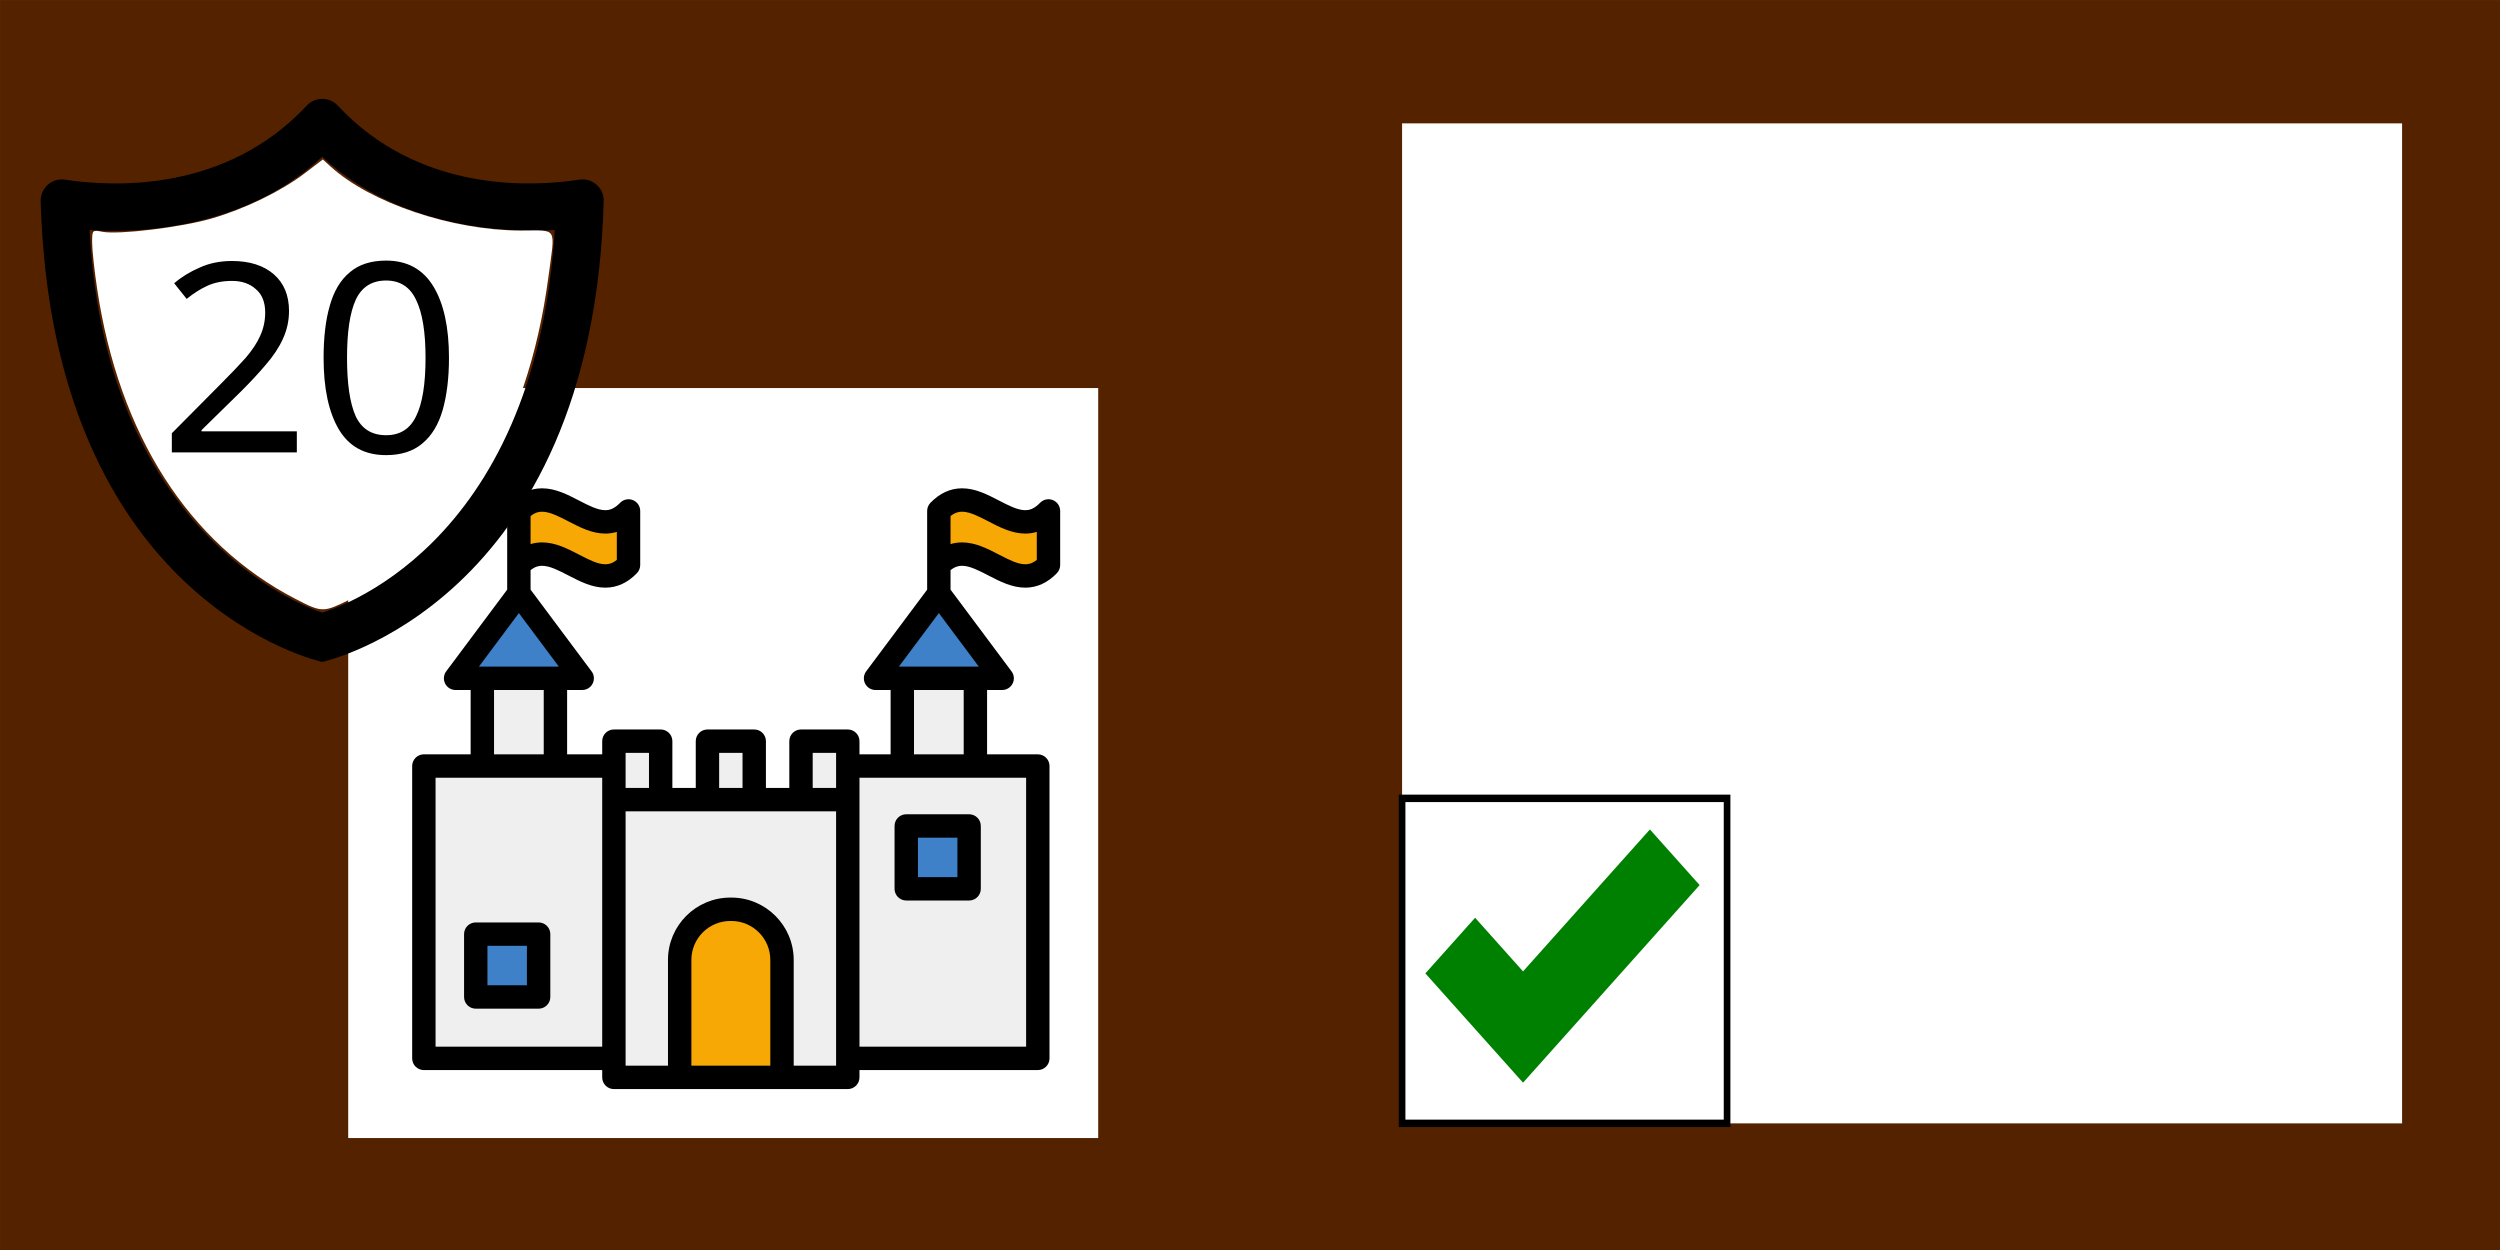
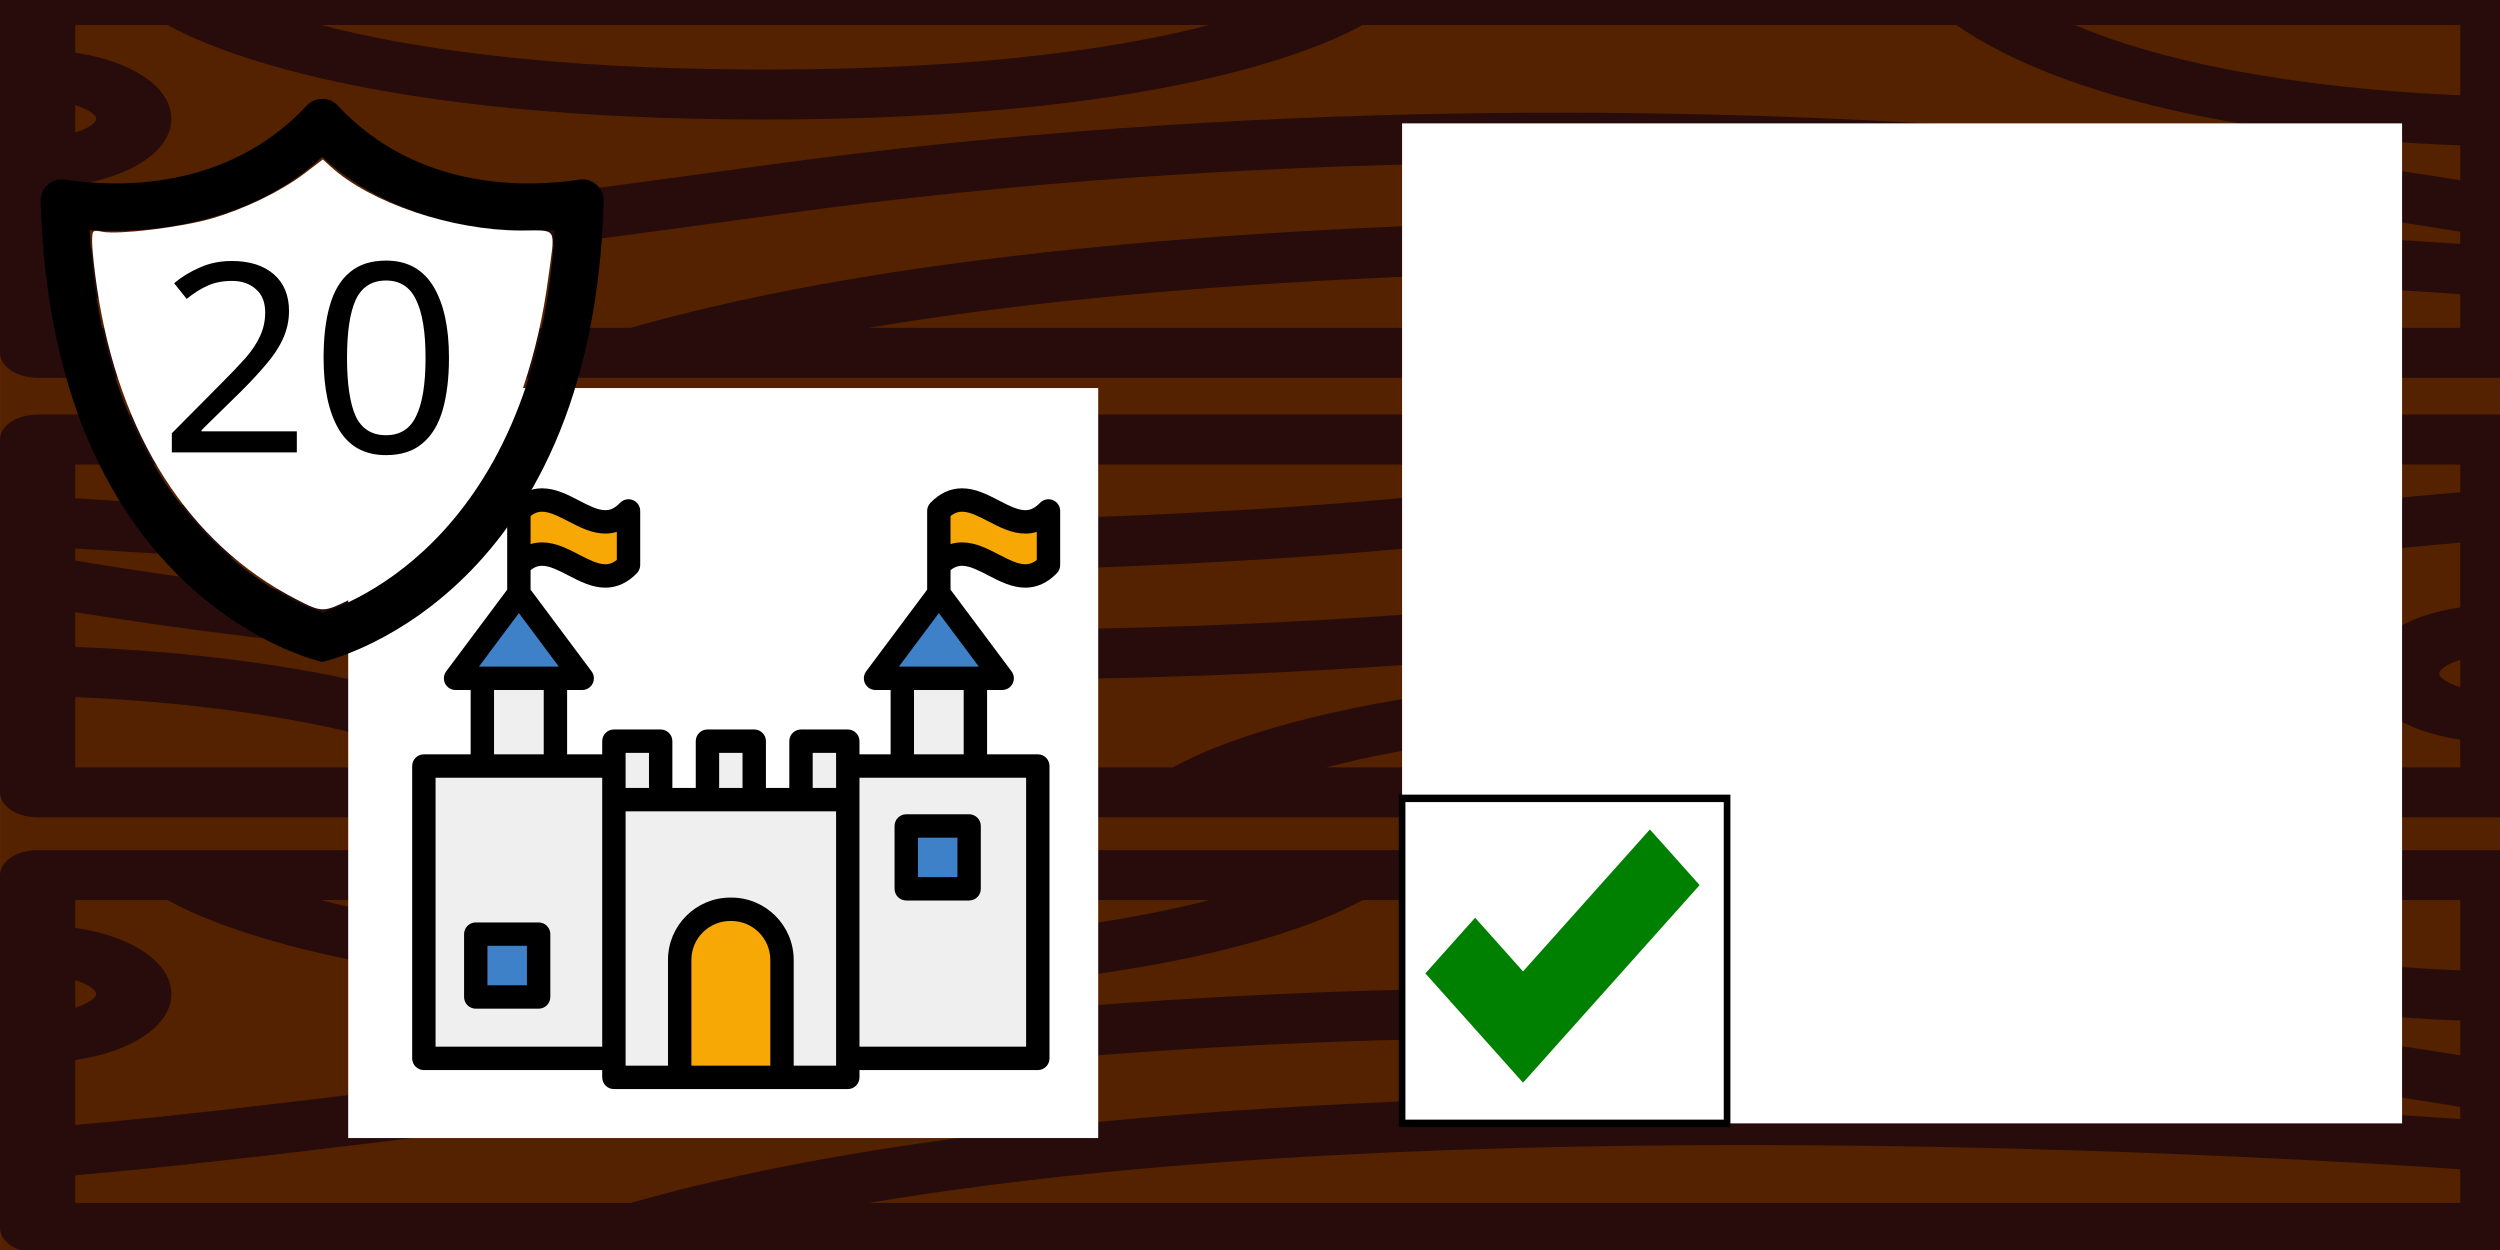
<svg xmlns="http://www.w3.org/2000/svg" viewBox="0 0 100 50" version="1.1" id="svg8">
  <defs id="defs2" />
  <g id="layer1" transform="translate(-15.76167,-6.75917)">
    <g id="g31" transform="matrix(1.403254,0,0,2.041733,-41.71221,-146.0861)" style="fill:#552200">
      <rect style="fill:#552200;stroke-width:0.188" id="rect26" width="71.263" height="24.489" x="40.958" y="74.861" />
+     </g>
+     <g id="g113" transform="matrix(0,-0.1315404,0.1980839,0,54.4515,45.1602)" style="fill:#280b0b">
+       <g id="g6" transform="translate(-150.7667,-195.3204)" style="fill:#280b0b">
+         <g id="g4" style="fill:#280b0b">
+           <path d="M 176.589,0 H 69.301 c -4.195,0 -7.595,3.401 -7.595,7.595 v 121.339 c 0,0.019 0,0.037 0,0.057 v 375.413 c 0,4.195 3.401,7.595 7.595,7.595 h 24.645 c 0.003,0 0.005,0 0.008,0 0.004,0 0.007,0 0.01,0 h 17.921 c 0.009,0 0.018,0.002 0.027,0.002 0.008,0 0.016,-0.002 0.024,-0.002 h 64.651 c 4.195,0 7.595,-3.401 7.595,-7.595 V 7.595 C 184.184,3.401 180.784,0 176.589,0 Z m -31.975,15.191 c -1.254,2.705 -2.992,4.227 -4.164,4.227 -1.172,0 -2.91,-1.521 -4.164,-4.227 z M 87.135,496.808 H 76.896 V 175.386 c 29.4,115.54 13.952,285.753 10.239,321.422 z m 18.956,-10e-4 h -3.678 c 2.044,-19.808 6.803,-72.032 7.337,-133.217 C 110.656,259.641 99.6,180.179 76.897,127.328 V 15.191 h 8.438 c 1.694,14.07 7.347,51.949 26.093,142.258 20.167,97.154 17.254,185.689 11.258,242.852 -5.117,48.793 -13.284,83.648 -16.595,96.506 z m 15.686,10e-4 c 3.852,-15.506 11.149,-48.726 15.974,-94.512 6.147,-58.331 9.151,-148.695 -11.45,-247.934 C 108.225,67.272 102.455,29.666 100.629,15.19 h 19.72 c 2.483,11.335 10.425,19.418 20.103,19.418 9.678,0 17.619,-8.081 20.102,-19.418 h 8.44 v 18.641 c -7.5,8.923 -28.748,41.217 -28.748,120.653 0,79.436 21.248,111.73 28.748,120.653 v 119.901 c -29.92,28.719 -35.558,81.953 -36.617,101.77 z m 47.217,-432.02 v 179.377 c -6.706,-17.068 -13.557,-45.35 -13.557,-89.68 -0.001,-44.351 6.857,-72.64 13.557,-89.697 z m 0.001,432.02 H 147.62 c 0.942,-15.651 4.886,-52.179 21.375,-77.863 z" id="path2" style="fill:#280b0b" />
+         </g>
+       </g>
+       <g id="g12" transform="translate(-150.7667,-195.3204)" style="fill:#280b0b">
+         <g id="g10" style="fill:#280b0b">
+           <path d="m 309.041,0 h -42.693 c -0.02,0 -0.041,0 -0.061,0 h -64.533 c -4.195,0 -7.595,3.401 -7.595,7.595 v 496.808 c 0,4.195 3.401,7.595 7.595,7.595 h 107.287 c 4.196,0 7.595,-3.401 7.595,-7.595 V 383.059 c 0,-0.016 0,-0.032 0,-0.049 V 7.595 C 316.636,3.401 313.237,0 309.041,0 Z m -99.693,15.191 h 21.375 c -0.942,15.652 -4.886,52.179 -21.375,77.863 z m 0,252.643 c 6.706,17.068 13.557,45.35 13.557,89.679 0,44.351 -6.858,72.639 -13.557,89.696 z m 24.38,228.974 c 1.254,-2.705 2.992,-4.227 4.163,-4.227 1.172,-0.001 2.91,1.521 4.164,4.227 z m 24.266,-10e-4 c -2.483,-11.335 -10.426,-19.418 -20.103,-19.418 -9.677,0 -17.619,8.082 -20.102,19.418 h -8.44 v -18.641 0 c 7.5,-8.923 28.748,-41.217 28.748,-120.652 0,-79.435 -21.248,-111.73 -28.748,-120.652 V 116.961 c 29.92,-28.718 35.56,-81.952 36.617,-101.77 h 10.6 c -3.852,15.506 -11.149,48.726 -15.975,94.512 -6.147,58.331 -9.151,148.695 11.449,247.934 18.077,87.089 23.848,124.696 25.674,139.17 z m 43.451,10e-4 h -8.438 v 0 C 291.313,482.738 285.66,444.859 266.914,354.55 246.747,257.396 249.66,168.861 255.656,111.698 260.774,62.905 268.941,28.051 272.252,15.192 h 3.677 c -2.044,19.809 -6.803,72.032 -7.337,133.217 -0.907,103.949 10.15,183.412 32.853,236.262 z m 0.001,-160.195 C 272.046,221.074 287.494,50.86 291.207,15.191 h 10.239 z" id="path8" style="fill:#280b0b" />
+         </g>
+       </g>
+       <g id="g18" transform="translate(-150.7667,-195.3204)" style="fill:#280b0b">
+         <g id="g16" style="fill:#280b0b">
+           <path d="M 442.7,0 H 335.413 c -4.196,0 -7.595,3.401 -7.595,7.595 v 121.344 c 0,0.016 0,0.032 0,0.049 v 375.416 c 0,4.195 3.4,7.595 7.595,7.595 h 24.646 c 0.003,0 0.005,0 0.008,0 0.004,0 0.007,0 0.01,0 h 17.92 c 0.009,0 0.018,0.002 0.027,0.002 0.008,0 0.016,-0.002 0.024,-0.002 H 442.7 c 4.196,0 7.595,-3.401 7.595,-7.595 V 7.595 C 450.296,3.401 446.896,0 442.7,0 Z m -31.973,15.191 c -1.254,2.705 -2.992,4.227 -4.164,4.227 -1.173,0 -2.911,-1.521 -4.164,-4.227 z m -57.48,481.617 H 343.008 V 175.386 c 29.401,115.54 13.953,285.753 10.239,321.422 z m 18.955,-10e-4 h -3.677 c 2.044,-19.808 6.803,-72.032 7.337,-133.217 0.907,-103.949 -10.151,-183.411 -32.853,-236.262 V 15.191 h 8.438 c 1.694,14.07 7.347,51.949 26.093,142.258 20.167,97.154 17.254,185.689 11.258,242.852 -5.117,48.793 -13.284,83.648 -16.596,96.506 z m 15.686,0 c 3.851,-15.506 11.149,-48.726 15.975,-94.512 C 410.01,343.964 413.014,253.6 392.414,154.361 374.337,67.273 368.565,29.667 366.74,15.191 h 19.72 c 2.483,11.335 10.426,19.418 20.103,19.418 9.677,0 17.619,-8.081 20.102,-19.418 h 8.44 v 18.641 c -7.5,8.923 -28.748,41.217 -28.748,120.653 0,79.436 21.248,111.73 28.748,120.652 v 119.901 c -29.919,28.719 -35.558,81.953 -36.617,101.77 h -10.6 z M 435.105,64.789 v 179.375 c -6.706,-17.068 -13.557,-45.35 -13.557,-89.679 0,-44.351 6.857,-72.639 13.557,-89.696 z m 10e-4,432.019 h -21.375 c 0.942,-15.651 4.886,-52.179 21.375,-77.863 z" id="path14" style="fill:#280b0b" />
+         </g>
+       </g>
    </g>
    <rect style="fill:#ffffff;stroke-width:0.265" id="rect964" width="40" height="40" x="71.845" y="11.694" />
    <g id="g645-5" transform="matrix(1.161913,0,0,1.3,21.14748,-6.505007)">
      <g id="g4177">
        <rect style="fill:#ffffff;stroke-width:0.229;stroke-miterlimit:4;stroke-dasharray:none;stroke:#000000;stroke-opacity:1" id="rect321-6-0" width="11.188" height="10" x="43.633" y="34.768" />
        <g id="g4169">
          <g id="g4163">
            <g id="g581-36" style="fill:#008000" transform="matrix(0.01905787,0,0,0.01905787,44.43452,34.89956)">
              <g id="g579-1" style="fill:#008000">
                <polygon points="86.588,362.293 176.428,452.131 266.266,362.293 495.426,133.133 405.584,43.295 176.428,272.452 89.84,185.865 0,275.706 " id="polygon577-0" style="fill:#008000" />
              </g>
            </g>
          </g>
        </g>
      </g>
    </g>
    <rect style="fill:#ffffff;stroke-width:0.265" id="rect970" width="30" height="30" x="29.69" y="22.281" />
    <g id="g1193" transform="matrix(0.05847065,0,0,0.05847065,32.2487,25.34699)">
      <path style="fill:#f8a805" d="m 137.7,38.308 c -1.793,0.538 -3.66,0.812 -5.55,0.812 -7.21,0 -14.212,-3.628 -21.649,-7.482 L 110.41,31.591 C 103.016,27.77 96.033,24.16 88.849,24.16 c -4.662,0 -8.863,1.548 -12.846,4.733 L 73,31.294 V 65.07 l 10.305,-3.099 c 1.789,-0.538 3.655,-0.812 5.544,-0.812 7.211,0 14.225,3.635 21.702,7.51 7.402,3.831 14.395,7.45 21.599,7.45 4.649,0 8.848,-1.545 12.836,-4.723 L 148,68.995 v -33.78 z" id="path1155" />
      <polygon style="fill:#3e81c8" points="116.294,146.14 73.001,88.137 29.693,146.14 " id="polygon1157" />
      <rect x="48" y="146.14" style="fill:#efefef" width="50" height="60" id="rect1159" />
      <rect x="138" y="189.14" style="fill:#efefef" width="32" height="40" id="rect1161" />
      <rect x="202" y="189.14" style="fill:#efefef" width="32" height="40" id="rect1163" />
      <rect x="266" y="189.14" style="fill:#efefef" width="32" height="40" id="rect1165" />
      <path style="fill:#f8a805" d="m 424.998,38.308 c -1.792,0.539 -3.658,0.812 -5.548,0.812 -7.21,0 -14.212,-3.628 -21.697,-7.508 -7.403,-3.832 -14.396,-7.452 -21.603,-7.452 -2.076,0 -4.007,0.295 -5.902,0.902 -2.397,0.769 -4.736,2.06 -6.953,3.837 L 360.3,31.3 v 33.769 l 10.304,-3.098 c 1.791,-0.538 3.657,-0.812 5.547,-0.812 7.21,0 14.224,3.635 21.701,7.51 7.402,3.831 14.395,7.45 21.599,7.45 4.662,0 8.863,-1.548 12.846,-4.731 l 3.004,-2.401 V 35.214 Z" id="path1167" />
      <polygon style="fill:#3e81c8" points="403.594,146.14 360.3,88.137 316.993,146.14 " id="polygon1169" />
      <rect x="335.299" y="146.14" style="fill:#efefef" width="50" height="60" id="rect1171" />
      <path style="fill:#f8a805" d="m 218.349,304.14 h -0.699 c -19.105,0 -34.649,15.544 -34.649,34.649 v 80.351 h 70 V 338.79 C 253,319.684 237.456,304.14 218.349,304.14 Z" id="path1173" />
      <rect x="298" y="206.14" style="fill:#efefef" width="130" height="200" id="rect1175" />
      <path style="fill:#efefef" d="m 138,229.14 v 190 h 45 v -80.35 c 0,-19.105 15.544,-34.649 34.649,-34.649 h 0.699 c 19.106,0 34.651,15.544 34.651,34.649 v 80.351 h 45 v -190 z" id="path1177" />
      <rect x="8" y="206.14" style="fill:#efefef" width="130" height="200" id="rect1179" />
      <rect x="43.5" y="321.14" style="fill:#3e81c8" width="43" height="43" id="rect1181" />
      <rect x="338" y="247.14" style="fill:#3e81c8" width="43" height="43" id="rect1183" />
      <g id="g1191">
        <path d="m 438.3,24.22 c -3.03,-1.22 -6.49,-0.48 -8.76,1.86 -4.3,4.46 -7.65,5.04 -10.09,5.04 -5.27,0 -11.44,-3.2 -17.97,-6.58 -7.95,-4.12 -16.17,-8.38 -25.33,-8.38 -7.98,0 -15.25,3.34 -21.61,9.92 -1.44,1.5 -2.24,3.49 -2.24,5.56 v 53.84 l -41.71,55.87 c -1.81,2.43 -2.1,5.67 -0.74,8.38 1.35,2.7 4.12,4.41 7.15,4.41 h 10.3 v 44 H 306 v -9 c 0,-4.42 -3.58,-8 -8,-8 h -32 c -4.42,0 -8,3.58 -8,8 v 32 h -16 v -32 c 0,-4.42 -3.58,-8 -8,-8 h -32 c -4.42,0 -8,3.58 -8,8 v 32 h -16 v -32 c 0,-4.42 -3.58,-8 -8,-8 h -32 c -4.42,0 -8,3.58 -8,8 v 9 h -24 v -44 h 10.3 c 0.01,0 0.01,0 0.02,0 4.42,0 8,-3.58 8,-8 0,-1.98 -0.72,-3.79 -1.91,-5.18 L 81,85.48 V 72.14 c 3.24,-2.59 5.85,-2.98 7.85,-2.98 5.26,0 11.43,3.2 17.97,6.58 7.95,4.12 16.16,8.38 25.33,8.38 7.98,0 15.25,-3.34 21.6,-9.92 1.44,-1.5 2.25,-3.49 2.25,-5.56 v -37 c 0,-3.26 -1.98,-6.2 -5.01,-7.42 -3.02,-1.22 -6.48,-0.48 -8.75,1.86 -4.3,4.46 -7.65,5.04 -10.09,5.04 -5.27,0 -11.44,-3.2 -17.97,-6.58 -7.95,-4.12 -16.17,-8.38 -25.33,-8.38 -7.99,0 -15.25,3.34 -21.61,9.92 C 65.8,27.58 65,29.57 65,31.64 v 53.84 l -41.71,55.87 c -1.82,2.43 -2.1,5.67 -0.75,8.38 1.36,2.7 4.13,4.41 7.16,4.41 H 40 v 44 H 8 c -4.42,0 -8,3.58 -8,8 v 200 c 0,4.42 3.58,8 8,8 h 122 v 5 c 0,4.42 3.58,8 8,8 h 160 c 4.42,0 8,-3.58 8,-8 v -5 h 122 c 4.42,0 8,-3.58 8,-8 v -200 c 0,-4.42 -3.58,-8 -8,-8 h -34.7 v -44 h 10.3 c 0.01,0 0.01,0 0.02,0 4.42,0 8,-3.58 8,-8 0,-1.98 -0.72,-3.79 -1.91,-5.18 L 368.3,85.48 V 72.14 c 3.24,-2.59 5.85,-2.98 7.85,-2.98 5.27,0 11.44,3.2 17.97,6.58 7.95,4.12 16.16,8.38 25.33,8.38 7.98,0 15.25,-3.34 21.61,-9.92 1.43,-1.5 2.24,-3.49 2.24,-5.56 v -37 c 0,-3.26 -1.98,-6.2 -5,-7.42 z M 81,35.14 c 3.24,-2.59 5.85,-2.98 7.85,-2.98 5.26,0 11.43,3.2 17.97,6.58 7.95,4.12 16.16,8.38 25.33,8.38 2.7,0 5.32,-0.39 7.85,-1.15 v 19.17 c -3.25,2.59 -5.85,2.98 -7.85,2.98 -5.27,0 -11.44,-3.2 -17.97,-6.58 -7.95,-4.12 -16.17,-8.38 -25.33,-8.38 -2.7,0 -5.32,0.39 -7.85,1.15 0,0 0,-19.17 0,-19.17 z m -8,66.37 27.34,36.63 H 45.65 Z m 17,52.63 v 44 H 56 v -44 z m 40,244 H 16 v -184 h 114 z m 80,-201 h 16 v 24 h -16 z m -64,0 h 16 v 24 h -16 z m 99,214 h -54 v -72.35 c 0,-14.69 11.95,-26.65 26.65,-26.65 h 0.7 c 14.691,0 26.65,11.96 26.65,26.65 z m 45,0 h -29 v -72.35 c 0,-23.52 -19.14,-42.65 -42.65,-42.65 h -0.7 c -23.52,0 -42.65,19.13 -42.65,42.65 v 72.35 h -29 v -174 h 144 z m 0,-190 h -16 v -24 h 16 z m 130,-7 v 184 H 306 v -184 z m -76.7,-16 v -44 h 34 v 44 z m 44.34,-60 h -54.69 l 27.35,-36.63 z m 39.66,-73 c -3.24,2.59 -5.85,2.98 -7.85,2.98 -5.27,0 -11.44,-3.2 -17.97,-6.58 -7.95,-4.12 -16.17,-8.38 -25.33,-8.38 -2.7,0 -5.32,0.39 -7.85,1.15 V 35.14 c 1.62,-1.3 3.08,-2.04 4.39,-2.46 1.31,-0.42 2.46,-0.52 3.46,-0.52 5.27,0 11.44,3.2 17.97,6.58 7.95,4.12 16.16,8.38 25.33,8.38 2.7,0 5.32,-0.39 7.85,-1.15 z" id="path1185" />
        <path d="m 86.5,313.14 h -43 c -4.42,0 -8,3.58 -8,8 v 43 c 0,4.42 3.58,8 8,8 h 43 c 4.42,0 8,-3.58 8,-8 v -43 c 0,-4.42 -3.58,-8 -8,-8 z m -8,43 h -27 v -27 h 27 z" id="path1187" />
        <path d="m 381,239.14 h -43 c -4.42,0 -8,3.58 -8,8 v 43 c 0,4.42 3.58,8 8,8 h 43 c 4.42,0 8,-3.58 8,-8 v -43 c 0,-4.42 -3.58,-8 -8,-8 z m -8,43 h -27 v -27 h 27 z" id="path1189" />
      </g>
    </g>
    <g id="g1516" transform="translate(-1.040828,-9.250455)">
      <g id="g71" transform="translate(1.060025,4.298518)">
        <g id="g419" transform="matrix(0.04596369,0,0,0.04596369,16.86357,15.1608)">
          <g id="g417">
            <path d="m 256,458.1 c -5.9,-2 -188.4,-60.9 -202.4,-333 7,0.5 122.3,11.2 202.4,-63.7 78.9,73.8 195.4,64.1 202.4,63.7 -17.2,280.2 -196.5,331 -202.4,333 z M 479.7,81.3 C 437,87.8 340,92.3 269.6,16.9 262.3,9 249.8,9 242.5,16.9 172,92.3 75,87.8 32.3,81.3 20.9,79.5 10.7,88.5 11,100 c 9.9,350.5 245,401 245,401 0,0 235.1,-50.4 245,-401 0.3,-11.5 -9.9,-20.5 -21.3,-18.7 z" id="path415" />
          </g>
        </g>
        <path style="fill:#ffffff;stroke-width:0.134" d="m 27.561,35.667 c -4.275,-2.214 -7.056,-6.559 -7.932,-12.395 -0.11,-0.735 -0.201,-1.569 -0.201,-1.854 -7.68e-4,-0.505 0.009,-0.516 0.403,-0.437 0.64,0.128 3.158,-0.176 4.374,-0.529 1.342,-0.389 2.789,-1.094 3.745,-1.824 l 0.706,-0.539 0.297,0.272 c 1.594,1.462 4.869,2.568 7.613,2.571 1.509,0.002 1.388,-0.206 1.108,1.891 -0.819,6.15 -3.611,10.694 -7.89,12.842 -1.109,0.557 -1.152,0.557 -2.223,0.002 z" id="path476" />
      </g>
      <text xml:space="preserve" style="font-style:normal;font-weight:normal;font-size:10.583px;line-height:1.25;font-family:sans-serif;fill:#000000;fill-opacity:1;stroke:none;stroke-width:0.265" x="23.175" y="34.107" id="text962">
        <tspan id="tspan960" x="23.175" y="34.107" style="stroke-width:0.265">20</tspan>
      </text>
    </g>
    <g id="g1223" transform="matrix(0.05847065,0,0,0.05847065,32.2487,25.34699)" />
    <g id="g1221" transform="matrix(0.05847065,0,0,0.05847065,32.2487,25.34699)" />
    <g id="g1219" transform="matrix(0.05847065,0,0,0.05847065,32.2487,25.34699)" />
    <g id="g1217" transform="matrix(0.05847065,0,0,0.05847065,32.2487,25.34699)" />
    <g id="g1215" transform="matrix(0.05847065,0,0,0.05847065,32.2487,25.34699)" />
    <g id="g1213" transform="matrix(0.05847065,0,0,0.05847065,32.2487,25.34699)" />
    <g id="g1211" transform="matrix(0.05847065,0,0,0.05847065,32.2487,25.34699)" />
    <g id="g1209" transform="matrix(0.05847065,0,0,0.05847065,32.2487,25.34699)" />
    <g id="g1207" transform="matrix(0.05847065,0,0,0.05847065,32.2487,25.34699)" />
    <g id="g1205" transform="matrix(0.05847065,0,0,0.05847065,32.2487,25.34699)" />
    <g id="g1203" transform="matrix(0.05847065,0,0,0.05847065,32.2487,25.34699)" />
    <g id="g1201" transform="matrix(0.05847065,0,0,0.05847065,32.2487,25.34699)" />
    <g id="g1199" transform="matrix(0.05847065,0,0,0.05847065,32.2487,25.34699)" />
    <g id="g1197" transform="matrix(0.05847065,0,0,0.05847065,32.2487,25.34699)" />
    <g id="g1195" transform="matrix(0.05847065,0,0,0.05847065,32.2487,25.34699)" />
    <g id="g1615" transform="matrix(0.02004772,0,0,0.02004772,88.6036,34.64285)" />
    <g id="g1617" transform="matrix(0.02004772,0,0,0.02004772,88.6036,34.64285)" />
    <g id="g1619" transform="matrix(0.02004772,0,0,0.02004772,88.6036,34.64285)" />
    <g id="g1621" transform="matrix(0.02004772,0,0,0.02004772,88.6036,34.64285)" />
    <g id="g1623" transform="matrix(0.02004772,0,0,0.02004772,88.6036,34.64285)" />
    <g id="g1625" transform="matrix(0.02004772,0,0,0.02004772,88.6036,34.64285)" />
    <g id="g1627" transform="matrix(0.02004772,0,0,0.02004772,88.6036,34.64285)" />
    <g id="g1629" transform="matrix(0.02004772,0,0,0.02004772,88.6036,34.64285)" />
    <g id="g1631" transform="matrix(0.02004772,0,0,0.02004772,88.6036,34.64285)" />
    <g id="g1633" transform="matrix(0.02004772,0,0,0.02004772,88.6036,34.64285)" />
    <g id="g1635" transform="matrix(0.02004772,0,0,0.02004772,88.6036,34.64285)" />
    <g id="g1637" transform="matrix(0.02004772,0,0,0.02004772,88.6036,34.64285)" />
    <g id="g1639" transform="matrix(0.02004772,0,0,0.02004772,88.6036,34.64285)" />
    <g id="g1641" transform="matrix(0.02004772,0,0,0.02004772,88.6036,34.64285)" />
    <g id="g1643" transform="matrix(0.02004772,0,0,0.02004772,88.6036,34.64285)" />
  </g>
</svg>
